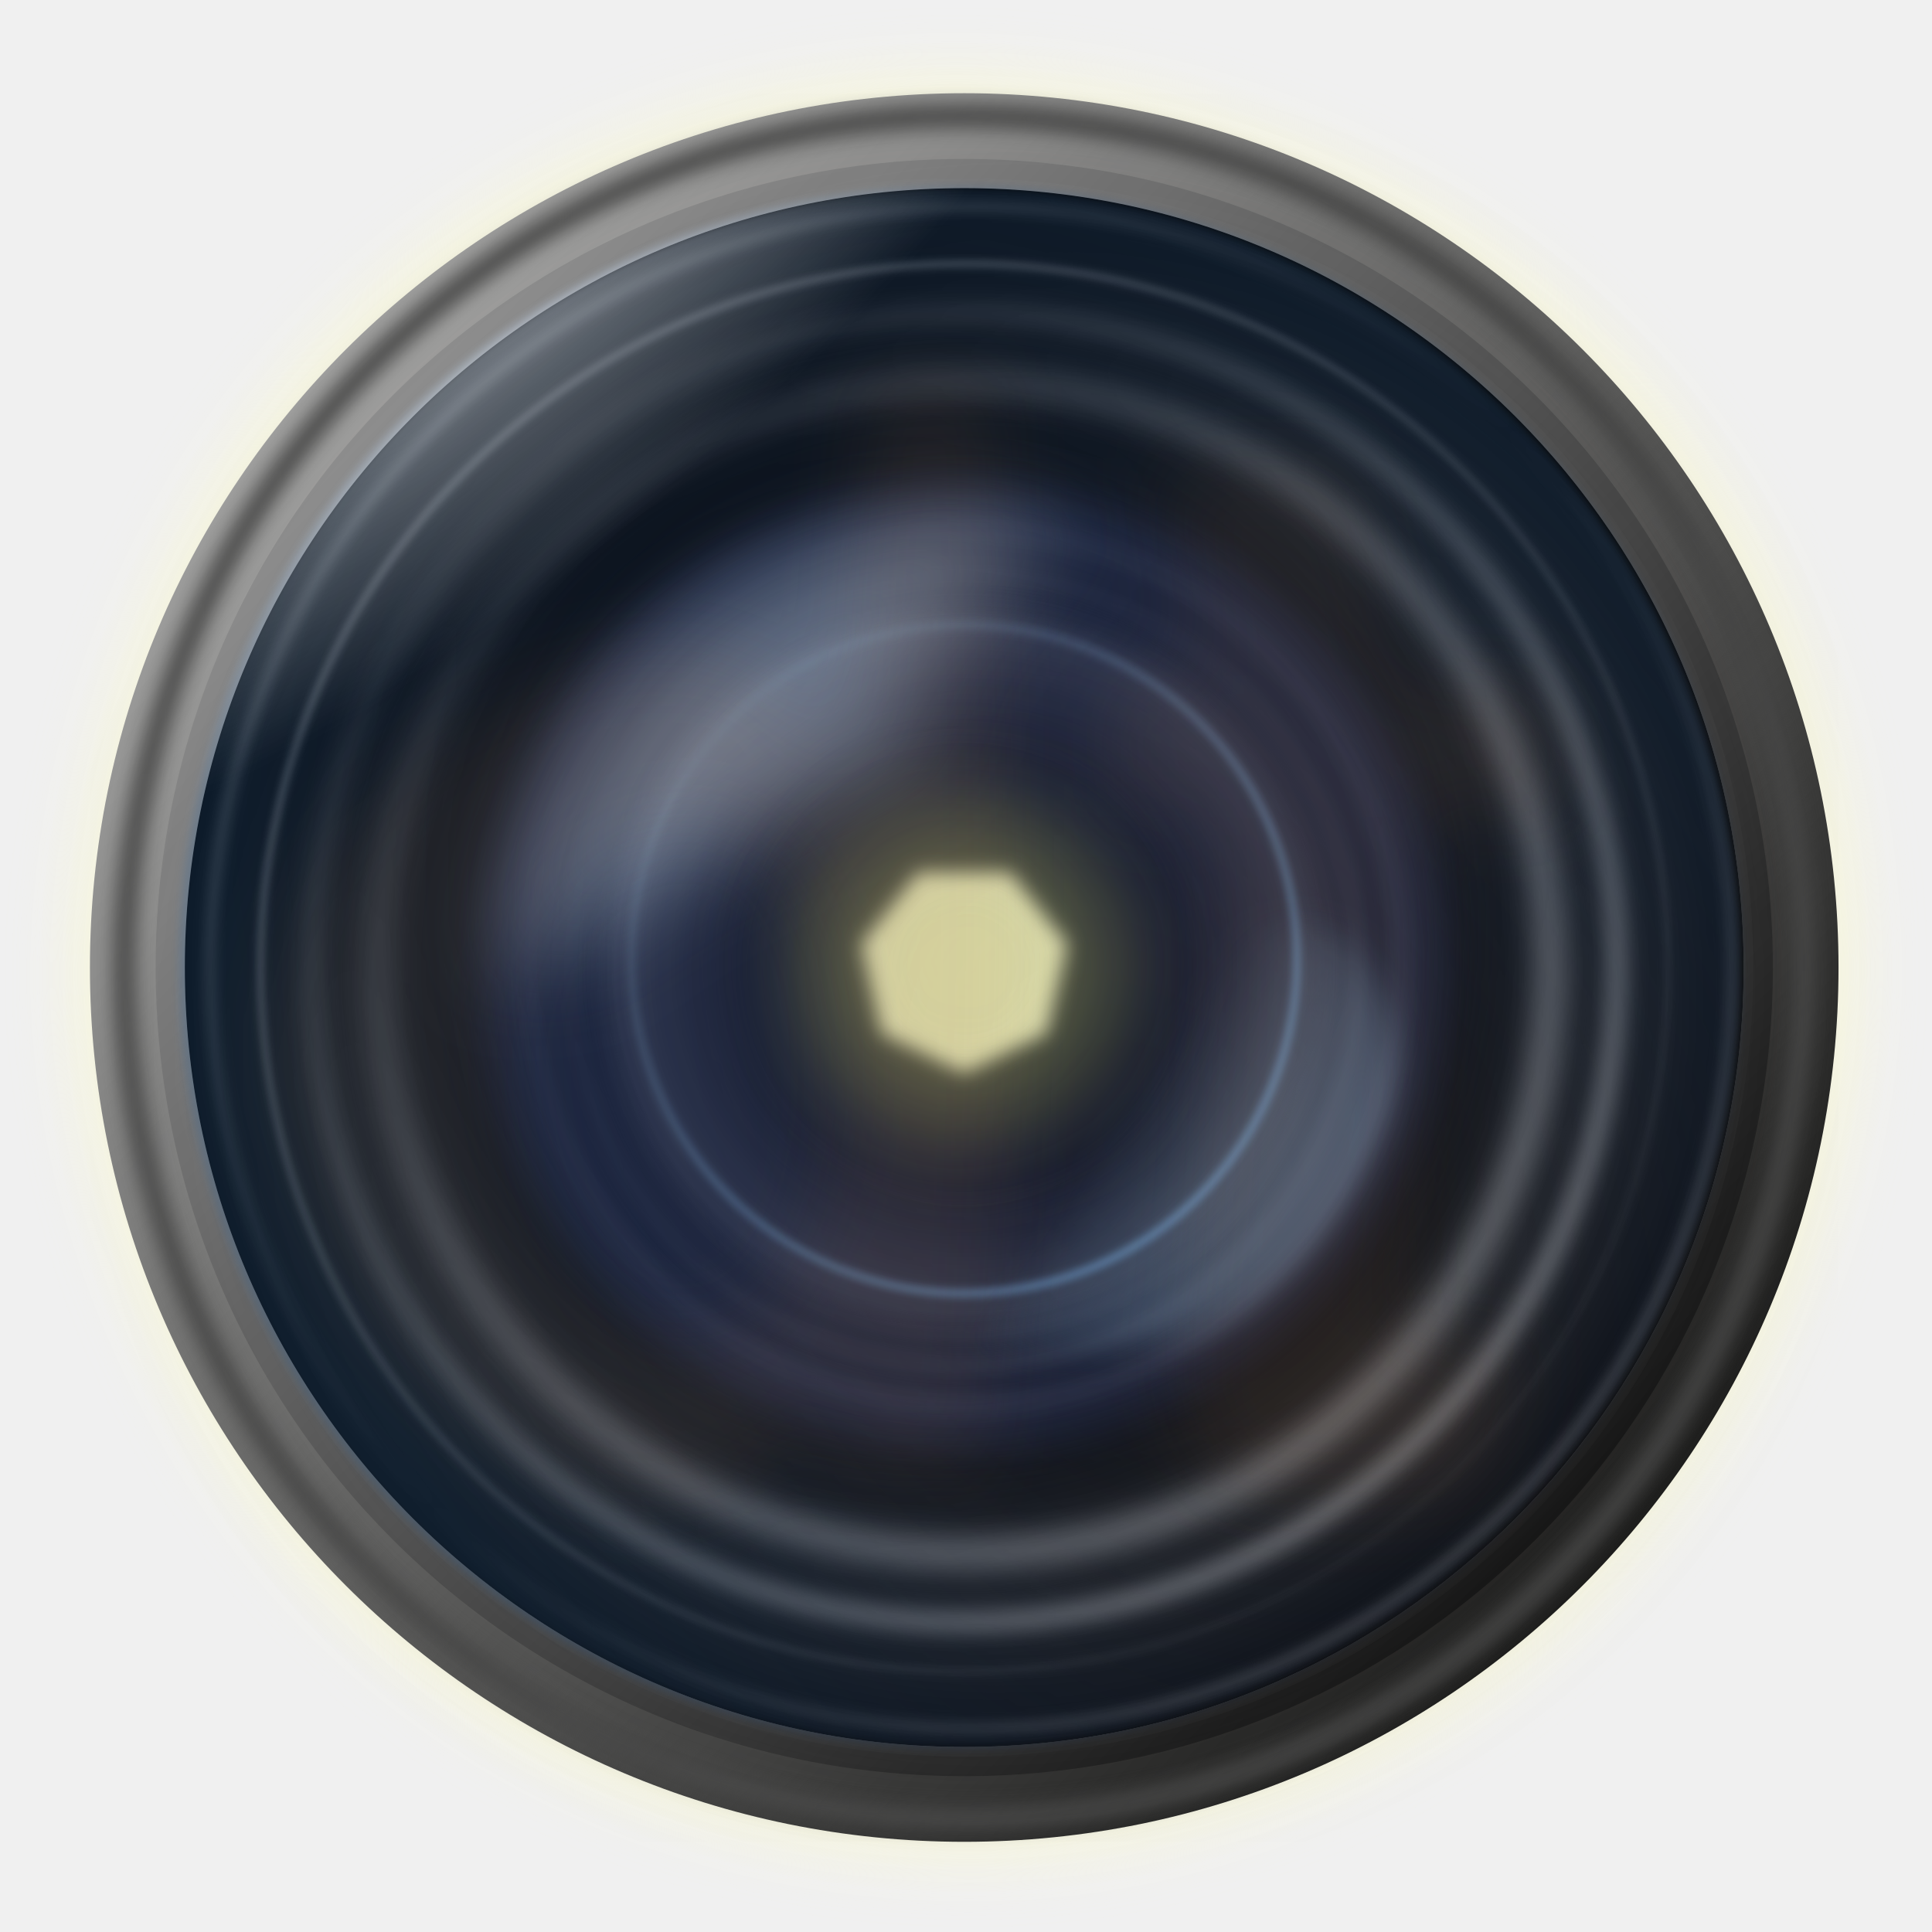
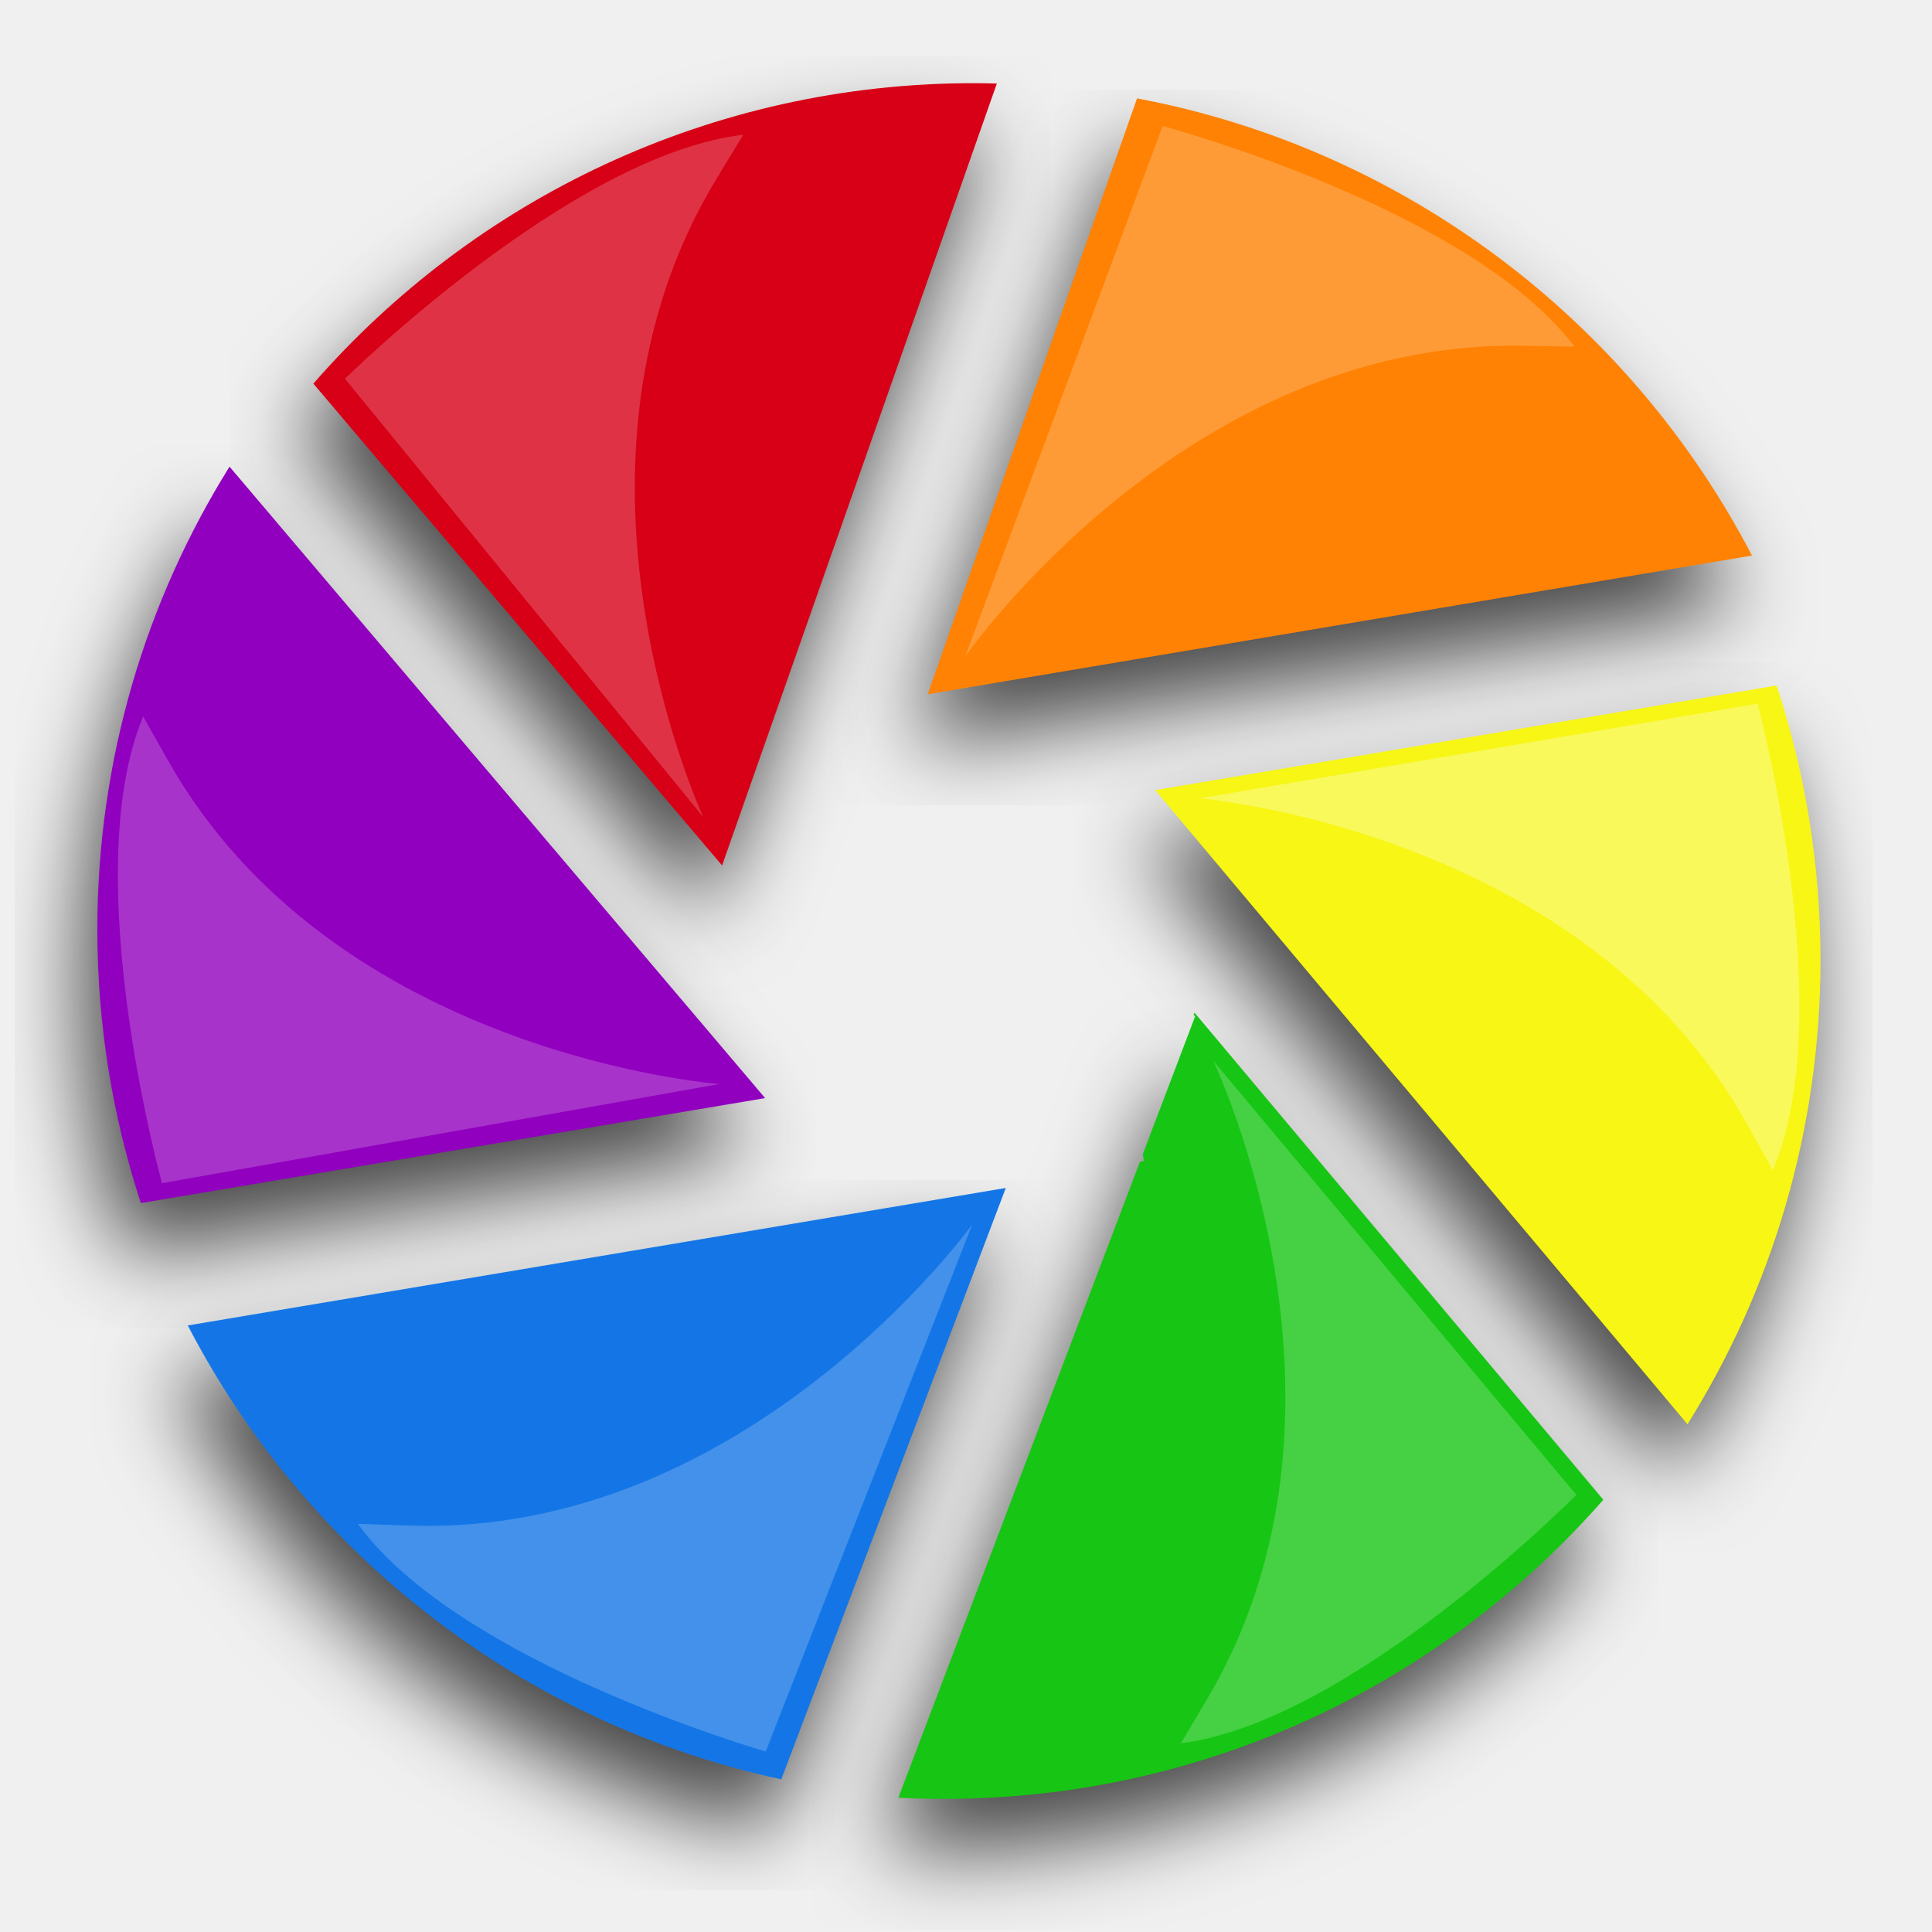
- <svg xmlns="http://www.w3.org/2000/svg" xmlns:xlink="http://www.w3.org/1999/xlink" width="249.793" height="249.79" id="svg2" version="1.1" style="display:inline">
+ <svg xmlns="http://www.w3.org/2000/svg" xmlns:xlink="http://www.w3.org/1999/xlink" width="512" height="512" id="svg2" version="1.1">
  <defs id="defs4">
-     <linearGradient id="linearGradient3771">
-       <stop style="stop-color:#fef6ba;stop-opacity:1;" offset="0" id="stop3773" />
-       <stop style="stop-color:#fefdcb;stop-opacity:0.422;" offset="1" id="stop3775" />
+     <linearGradient id="linearGradient3777">
+       <stop style="stop-color:#3233ff;stop-opacity:1;" offset="0" id="stop3779" />
+       <stop id="stop3781" offset="0.397" style="stop-color:#b400ff;stop-opacity:1;" />
+       <stop id="stop3783" offset="1" style="stop-color:#880c11;stop-opacity:1;" />
    </linearGradient>
-     <linearGradient id="linearGradient4771">
-       <stop style="stop-color:#000000;stop-opacity:1;" offset="0" id="stop4773" />
-       <stop style="stop-color:#000000;stop-opacity:0;" offset="1" id="stop4775" />
+     <linearGradient id="linearGradient3712">
+       <stop style="stop-color:#6e002e;stop-opacity:1;" offset="0" id="stop3714" />
+       <stop id="stop3716" offset="0.541" style="stop-color:#ff4800;stop-opacity:0" />
+       <stop id="stop3719" offset="1" style="stop-color:#ffc300;stop-opacity:1;" />
    </linearGradient>
-     <linearGradient id="linearGradient4706">
-       <stop style="stop-color:#000000;stop-opacity:1;" offset="0" id="stop4708" />
-       <stop style="stop-color:#7b7b7b;stop-opacity:0.966;" offset="1" id="stop4710" />
+     <linearGradient id="linearGradient3648">
+       <stop id="stop3650" offset="0" style="stop-color:#eb1414;stop-opacity:1;" />
+       <stop id="stop3652" offset="1" style="stop-color:#eb1414;stop-opacity:0;" />
    </linearGradient>
-     <linearGradient id="linearGradient4671">
-       <stop id="stop4673" offset="0" style="stop-color:#ffffff;stop-opacity:0.974;" />
-       <stop id="stop4675" offset="1" style="stop-color:#ffffff;stop-opacity:0;" />
+     <linearGradient id="linearGradient5445">
+       <stop style="stop-color:#73b7d4;stop-opacity:1;" offset="0" id="stop5447" />
+       <stop style="stop-color:#7883ad;stop-opacity:1;" offset="1" id="stop5449" />
    </linearGradient>
-     <linearGradient id="linearGradient4591">
-       <stop style="stop-color:#24357f;stop-opacity:0;" offset="0" id="stop4593" />
-       <stop style="stop-color:#2f67a4;stop-opacity:0.243;" offset="1" id="stop4595" />
+     <linearGradient id="linearGradient5417">
+       <stop id="stop3658" offset="0" style="stop-color:#6e002e;stop-opacity:1;" />
+       <stop style="stop-color:#ff4800;stop-opacity:1;" offset="0.603" id="stop3664" />
+       <stop style="stop-color:#ffc300;stop-opacity:1;" offset="1" id="stop5421" />
    </linearGradient>
-     <linearGradient id="linearGradient4547">
-       <stop style="stop-color:#787878;stop-opacity:1;" offset="0" id="stop4549" />
-       <stop style="stop-color:#787878;stop-opacity:0;" offset="1" id="stop4551" />
+     <linearGradient id="linearGradient3716">
+       <stop style="stop-color:#aeaeae;stop-opacity:1;" offset="0" id="stop3718" />
+       <stop id="stop3726" offset="0.25" style="stop-color:#8a8a8a;stop-opacity:1;" />
+       <stop id="stop3724" offset="0.5" style="stop-color:#717171;stop-opacity:1;" />
+       <stop style="stop-color:#222222;stop-opacity:1;" offset="1" id="stop3720" />
    </linearGradient>
-     <linearGradient id="linearGradient4505">
-       <stop style="stop-color:#787878;stop-opacity:0.603" offset="0" id="stop4507" />
-       <stop style="stop-color:#787878;stop-opacity:0;" offset="1" id="stop4509" />
+     <radialGradient xlink:href="#linearGradient3716-1" id="radialGradient3795-7" cx="261.859" cy="254.406" fx="261.859" fy="254.406" r="230.828" gradientTransform="matrix(1,0,0,0.9957355,0,1.084925)" gradientUnits="userSpaceOnUse" />
+     <linearGradient id="linearGradient3716-1">
+       <stop style="stop-color:#aeaeae;stop-opacity:1;" offset="0" id="stop3718-2" />
+       <stop id="stop3726-6" offset="0.25" style="stop-color:#8a8a8a;stop-opacity:1;" />
+       <stop id="stop3724-0" offset="0.5" style="stop-color:#717171;stop-opacity:1;" />
+       <stop style="stop-color:#313131;stop-opacity:1;" offset="1" id="stop3720-4" />
    </linearGradient>
-     <linearGradient id="linearGradient4465">
-       <stop id="stop4467" offset="0" style="stop-color:#888888;stop-opacity:1;" />
-       <stop id="stop4469" offset="1" style="stop-color:#e0e0e0;stop-opacity:0;" />
-     </linearGradient>
-     <linearGradient id="linearGradient4427">
-       <stop id="stop4429" offset="0" style="stop-color:#bbbbbb;stop-opacity:1;" />
-       <stop id="stop4431" offset="1" style="stop-color:#020202;stop-opacity:1" />
-     </linearGradient>
-     <linearGradient id="linearGradient4342">
-       <stop style="stop-color:#a7a7a7;stop-opacity:1;" offset="0" id="stop4344" />
-       <stop style="stop-color:#a7a7a7;stop-opacity:0;" offset="1" id="stop4346" />
-     </linearGradient>
-     <linearGradient id="linearGradient4284">
-       <stop id="stop4286" offset="0" style="stop-color:#a6cffc;stop-opacity:0.569;" />
-       <stop id="stop4288" offset="1" style="stop-color:#9fcee8;stop-opacity:0;" />
-     </linearGradient>
-     <linearGradient id="linearGradient3762">
-       <stop style="stop-color:#404040;stop-opacity:1" offset="0" id="stop3764" />
-       <stop style="stop-color:#404040;stop-opacity:0;" offset="1" id="stop3766" />
-     </linearGradient>
-     <linearGradient id="linearGradient3743">
-       <stop style="stop-color:#000000;stop-opacity:1;" offset="0" id="stop3745" />
-       <stop id="stop3751" offset="0.618" style="stop-color:#000000;stop-opacity:1;" />
-       <stop style="stop-color:#232323;stop-opacity:0.948;" offset="1" id="stop3747" />
-     </linearGradient>
-     <linearGradient id="linearGradient3733">
-       <stop style="stop-color:#74b2f4;stop-opacity:0.662" offset="0" id="stop3735" />
-       <stop style="stop-color:#9fcee8;stop-opacity:0;" offset="1" id="stop3737" />
-     </linearGradient>
-     <radialGradient xlink:href="#linearGradient3743" id="radialGradient3749" cx="383.359" cy="532.125" fx="383.359" fy="532.125" r="45.953" gradientTransform="matrix(1,0,0,1.00034,0,-0.1809334)" gradientUnits="userSpaceOnUse" />
-     <linearGradient xlink:href="#linearGradient3762" id="linearGradient3768" x1="416.929" y1="565.709" x2="349.777" y2="498.558" gradientUnits="userSpaceOnUse" />
-     <linearGradient xlink:href="#linearGradient3762-2" id="linearGradient3768-8" x1="416.929" y1="565.709" x2="349.777" y2="498.558" gradientUnits="userSpaceOnUse" />
-     <linearGradient id="linearGradient3762-2">
-       <stop style="stop-color:#404040;stop-opacity:1" offset="0" id="stop3764-4" />
-       <stop style="stop-color:#404040;stop-opacity:0;" offset="1" id="stop3766-0" />
-     </linearGradient>
-     <linearGradient y2="498.558" x2="349.777" y1="565.709" x1="416.929" gradientUnits="userSpaceOnUse" id="linearGradient3787" xlink:href="#linearGradient3762-2" />
-     <linearGradient y2="498.558" x2="349.777" y1="565.709" x1="416.929" gradientUnits="userSpaceOnUse" id="linearGradient3787-5" xlink:href="#linearGradient3762-2-4" />
-     <linearGradient id="linearGradient3762-2-4">
-       <stop style="stop-color:#404040;stop-opacity:1" offset="0" id="stop3764-4-9" />
-       <stop style="stop-color:#404040;stop-opacity:0;" offset="1" id="stop3766-0-1" />
-     </linearGradient>
-     <linearGradient xlink:href="#linearGradient3762-2-4" id="linearGradient3865" gradientUnits="userSpaceOnUse" x1="416.929" y1="565.709" x2="349.777" y2="498.558" />
-     <filter id="filter4014" color-interpolation-filters="sRGB">
-       <feGaussianBlur stdDeviation="0.599" id="feGaussianBlur4016" />
+     <filter id="filter3873">
+       <feGaussianBlur stdDeviation="11.392" id="feGaussianBlur3875" />
    </filter>
-     <filter id="filter4042" color-interpolation-filters="sRGB">
-       <feGaussianBlur stdDeviation="0.505" id="feGaussianBlur4044" />
-     </filter>
-     <filter id="filter4258" color-interpolation-filters="sRGB">
-       <feGaussianBlur stdDeviation="0.728" id="feGaussianBlur4260" />
-     </filter>
-     <filter id="filter4262" color-interpolation-filters="sRGB">
-       <feGaussianBlur stdDeviation="0.807" id="feGaussianBlur4264" />
-     </filter>
-     <filter id="filter4266" color-interpolation-filters="sRGB">
-       <feGaussianBlur stdDeviation="0.867" id="feGaussianBlur4268" />
-     </filter>
-     <filter id="filter4270" color-interpolation-filters="sRGB">
-       <feGaussianBlur stdDeviation="1.239" id="feGaussianBlur4272" />
-     </filter>
-     <filter id="filter4298" color-interpolation-filters="sRGB">
-       <feGaussianBlur stdDeviation="2.19" id="feGaussianBlur4300" />
-     </filter>
-     <linearGradient xlink:href="#linearGradient4342" id="linearGradient4348" x1="465.675" y1="614.456" x2="301.031" y2="449.811" gradientUnits="userSpaceOnUse" />
-     <linearGradient xlink:href="#linearGradient4342-8" id="linearGradient4348-6" x1="465.675" y1="614.456" x2="301.031" y2="449.811" gradientUnits="userSpaceOnUse" />
-     <linearGradient id="linearGradient4342-8">
-       <stop style="stop-color:#a7a7a7;stop-opacity:1;" offset="0" id="stop4344-9" />
-       <stop id="stop4415" offset="0.5" style="stop-color:#a7a7a7;stop-opacity:0;" />
-       <stop style="stop-color:#a7a7a7;stop-opacity:1;" offset="1" id="stop4346-8" />
-     </linearGradient>
-     <linearGradient y2="449.811" x2="301.031" y1="614.456" x1="465.675" gradientUnits="userSpaceOnUse" id="linearGradient4367" xlink:href="#linearGradient4342-8" />
-     <filter id="filter4392" color-interpolation-filters="sRGB">
-       <feGaussianBlur stdDeviation="0.679" id="feGaussianBlur4394" />
-     </filter>
-     <linearGradient xlink:href="#linearGradient4342-9" id="linearGradient4348-1" x1="465.675" y1="614.456" x2="301.031" y2="449.811" gradientUnits="userSpaceOnUse" />
-     <linearGradient id="linearGradient4342-9">
-       <stop style="stop-color:#a7a7a7;stop-opacity:1;" offset="0" id="stop4344-7" />
-       <stop style="stop-color:#a7a7a7;stop-opacity:0;" offset="1" id="stop4346-0" />
-     </linearGradient>
-     <linearGradient xlink:href="#linearGradient4427" id="linearGradient4425" x1="271.339" y1="420.119" x2="474.653" y2="619.276" gradientUnits="userSpaceOnUse" />
-     <linearGradient xlink:href="#linearGradient4465" id="linearGradient4449" x1="460.614" y1="609.395" x2="306.091" y2="454.872" gradientUnits="userSpaceOnUse" />
-     <filter id="filter4471" color-interpolation-filters="sRGB">
-       <feGaussianBlur stdDeviation="1.894" id="feGaussianBlur4473" />
-     </filter>
-     <filter id="filter4481" color-interpolation-filters="sRGB">
-       <feGaussianBlur stdDeviation="1.4" id="feGaussianBlur4483" />
-     </filter>
-     <linearGradient xlink:href="#linearGradient4342-9" id="linearGradient4499" x1="472.061" y1="620.841" x2="305.385" y2="443.426" gradientUnits="userSpaceOnUse" />
-     <linearGradient xlink:href="#linearGradient4505" id="linearGradient4511" x1="489.822" y1="639.613" x2="292.541" y2="441.321" gradientUnits="userSpaceOnUse" />
-     <filter id="filter4513" x="-0.199" width="1.398" y="-0.199" height="1.398" color-interpolation-filters="sRGB">
-       <feGaussianBlur stdDeviation="13.413" id="feGaussianBlur4515" />
-     </filter>
-     <filter id="filter4543" color-interpolation-filters="sRGB">
-       <feGaussianBlur stdDeviation="0.455" id="feGaussianBlur4545" />
-     </filter>
-     <linearGradient xlink:href="#linearGradient4547" id="linearGradient4553" x1="290.766" y1="439.547" x2="475.94" y2="624.721" gradientUnits="userSpaceOnUse" />
-     <filter id="filter4581" x="-0.209" width="1.418" y="-0.241" height="1.483" color-interpolation-filters="sRGB">
-       <feGaussianBlur stdDeviation="6.119" id="feGaussianBlur4583" />
-     </filter>
-     <radialGradient xlink:href="#linearGradient4591" id="radialGradient4597" cx="415.95" cy="462.612" fx="415.95" fy="462.612" r="102.352" gradientUnits="userSpaceOnUse" gradientTransform="matrix(0.8534476,1.186377,-0.8117756,0.5839695,428.8988,-207.9196)" />
-     <linearGradient xlink:href="#linearGradient3733" id="linearGradient4599" gradientUnits="userSpaceOnUse" x1="434.866" y1="583.646" x2="331.84" y2="480.621" />
-     <linearGradient xlink:href="#linearGradient4284" id="linearGradient4601" gradientUnits="userSpaceOnUse" x1="439.08" y1="581.891" x2="399.684" y2="554.206" />
-     <filter id="filter4619" color-interpolation-filters="sRGB">
-       <feGaussianBlur stdDeviation="2.836" id="feGaussianBlur4621" />
-     </filter>
-     <radialGradient xlink:href="#linearGradient4591-1" id="radialGradient4597-5" cx="415.95" cy="462.612" fx="415.95" fy="462.612" r="102.352" gradientUnits="userSpaceOnUse" gradientTransform="matrix(0.8534476,1.186377,-0.8117756,0.5839695,428.8988,-207.9196)" />
-     <linearGradient id="linearGradient4591-1">
-       <stop style="stop-color:#24357f;stop-opacity:0;" offset="0" id="stop4593-2" />
-       <stop style="stop-color:#2f67a4;stop-opacity:0.243;" offset="1" id="stop4595-2" />
-     </linearGradient>
-     <filter color-interpolation-filters="sRGB" id="filter4042-1">
-       <feGaussianBlur stdDeviation="0.505" id="feGaussianBlur4044-2" />
-     </filter>
-     <radialGradient xlink:href="#linearGradient4671" id="radialGradient4669" cx="284.69" cy="533.443" fx="284.69" fy="533.443" r="102.227" gradientUnits="userSpaceOnUse" gradientTransform="matrix(-0.9006749,0.8099908,-0.2888861,-0.3212289,735.2987,370.6674)" />
-     <filter id="filter4687" x="-0.36" width="1.72" y="-0.36" height="1.72" color-interpolation-filters="sRGB">
-       <feGaussianBlur stdDeviation="6.419" id="feGaussianBlur4689" />
-     </filter>
-     <linearGradient xlink:href="#linearGradient4706" id="linearGradient4712" x1="311.637" y1="445.26" x2="492.444" y2="642.74" gradientUnits="userSpaceOnUse" />
-     <filter id="filter4722" color-interpolation-filters="sRGB">
-       <feGaussianBlur stdDeviation="1.361" id="feGaussianBlur4724" />
-     </filter>
-     <filter id="filter3767" color-interpolation-filters="sRGB">
-       <feGaussianBlur stdDeviation="3.906" id="feGaussianBlur3769" />
-     </filter>
-     <radialGradient xlink:href="#linearGradient3771" id="radialGradient3777" cx="133.212" cy="122.27" fx="133.212" fy="122.27" r="126.861" gradientTransform="matrix(1,0,0,1.002803,0,-0.3427186)" gradientUnits="userSpaceOnUse" />
-     <filter id="filter3802" color-interpolation-filters="sRGB">
-       <feGaussianBlur stdDeviation="3.659" id="feGaussianBlur3804" />
-     </filter>
+     <radialGradient xlink:href="#linearGradient3716-1" id="radialGradient3831" cx="-98.995" cy="-98.132" fx="-98.995" fy="-98.132" r="255.901" gradientTransform="matrix(1,0,0,0.887301,0,-11.0594)" gradientUnits="userSpaceOnUse" />
  </defs>
-   <g id="layer4" transform="translate(-7.779858,2.088718)" style="display:inline">
-     <rect style="opacity:0.958;fill:none;stroke:none" id="rect3779" width="281.429" height="306.429" x="-25.714" y="-31.995" transform="translate(6.350951,-4.946244)" />
-     <path style="opacity:0.958;fill:url(#radialGradient3777);fill-opacity:1;fill-rule:nonzero;stroke:none;display:inline;filter:url(#filter3767)" d="M 51.446,40.146 C 73.072,18.446 101.939,7.393 132.447,7.646 c 30.508,0.253 63.154,14.106 83.964,35.714 20.811,21.608 31.584,49.579 31.786,79.643 0.202,30.063 -13.592,61.043 -35.357,82.465 -21.765,21.421 -50.76,33.05 -80.393,32.857 C 102.814,238.132 74.807,227.878 52.875,206.896 30.942,185.915 16.806,153.991 17.161,123.003 17.515,92.015 29.82,61.845 51.446,40.146 z" id="rect3741" />
-   </g>
-   <g id="layer2" style="display:inline" transform="translate(-258.6862,-407.0419)">
-     <path style="fill:#000000;fill-opacity:1;fill-rule:nonzero;stroke:none" d="m 383.344,427.594 c -57.742,0 -104.531,46.789 -104.531,104.531 0,57.742 46.789,104.562 104.531,104.562 57.742,0 104.562,-46.821 104.562,-104.562 0,-57.742 -46.821,-104.531 -104.562,-104.531 z m 0,73.594 c 15.9,0 28.812,13.848 28.812,30.938 0,17.089 -12.912,30.938 -28.812,30.938 -15.9,0 -28.781,-13.848 -28.781,-30.938 0,-17.089 12.881,-30.938 28.781,-30.938 z" id="path3753" />
-     <path style="fill:url(#radialGradient3749);fill-opacity:1;fill-rule:nonzero;stroke:none;filter:url(#filter4270)" d="m 383.344,486.156 c -25.384,0 -45.938,20.585 -45.938,45.969 0,25.384 20.553,45.969 45.938,45.969 25.384,0 45.969,-20.585 45.969,-45.969 0,-25.384 -20.585,-45.969 -45.969,-45.969 z m -5.906,33.688 11.844,0 7.375,9.25 L 394,540.625 l -10.656,5.156 -10.656,-5.156 -2.625,-11.531 7.375,-9.25 z" id="path2920" />
-     <path style="fill:none;stroke:url(#linearGradient3768);stroke-width:0.63;stroke-miterlimit:4;stroke-opacity:0.961;stroke-dasharray:none;filter:url(#filter4266)" id="path3760" d="m 416.429,532.134 a 33.076,33.076 0 1 1 -66.151,0 33.076,33.076 0 1 1 66.151,0 z" transform="matrix(1.428526,0,0,1.428526,-164.3703,-228.033)" />
-     <path transform="matrix(1.534892,0,0,1.534892,-205.146,-284.3075)" style="fill:none;stroke:url(#linearGradient3787);stroke-width:0.586;stroke-miterlimit:4;stroke-opacity:0.961;stroke-dasharray:none;display:inline;filter:url(#filter4262)" id="path3760-9" d="m 416.429,532.134 a 33.076,33.076 0 1 1 -66.151,0 33.076,33.076 0 1 1 66.151,0 z" />
-     <path transform="matrix(1.702039,0,0,1.702039,-268.91,-373.5783)" style="fill:none;stroke:url(#linearGradient3865);stroke-width:0.529;stroke-miterlimit:4;stroke-opacity:0.961;stroke-dasharray:none;display:inline;filter:url(#filter4258)" id="path3760-9-9" d="m 416.429,532.134 a 33.076,33.076 0 1 1 -66.151,0 33.076,33.076 0 1 1 66.151,0 z" />
-     <path style="opacity:0.565;fill:none;stroke:url(#linearGradient4348);stroke-opacity:0.961" id="path4340" d="m 465.175,532.134 a 81.822,81.822 0 1 1 -163.645,0 81.822,81.822 0 1 1 163.645,0 z" transform="matrix(1.239279,0,0,1.239279,-91.72812,-127.3282)" />
-     <path style="opacity:0.565;fill:none;stroke:url(#linearGradient4367);stroke-opacity:0.961;display:inline;filter:url(#filter4392)" id="path4340-8" d="m 465.175,532.134 a 81.822,81.822 0 1 1 -163.645,0 81.822,81.822 0 1 1 163.645,0 z" transform="matrix(1.202467,0,0,1.202467,-76.72559,-107.7392)" />
-     <path style="opacity:0.937;fill:none;stroke:url(#linearGradient4425);stroke-width:12;stroke-linecap:round;stroke-linejoin:round;stroke-miterlimit:4;stroke-opacity:1;stroke-dasharray:none" id="path4417" d="m 487.867,532.134 a 104.514,104.514 0 1 1 -209.029,0 104.514,104.514 0 1 1 209.029,0 z" transform="matrix(1.022851,0,0,1.022851,-8.760065,-12.15988)" />
-     <path style="fill:none;stroke:url(#linearGradient4449);stroke-width:3;stroke-linecap:round;stroke-linejoin:round;stroke-miterlimit:4;stroke-opacity:1;stroke-dasharray:none;filter:url(#filter4471)" id="path4441" d="m 459.114,532.134 a 75.761,75.761 0 1 1 -151.523,0 75.761,75.761 0 1 1 151.523,0 z" />
-     <path style="fill:none;stroke:url(#linearGradient4499);stroke-width:2;stroke-linecap:round;stroke-linejoin:round;stroke-miterlimit:4;stroke-opacity:1;stroke-dasharray:none;filter:url(#filter4481)" id="path4475" d="m 467.701,532.134 a 84.348,84.348 0 1 1 -168.695,0 84.348,84.348 0 1 1 168.695,0 z" />
-     <path style="fill:none;stroke:url(#linearGradient4511);stroke-width:20;stroke-linecap:round;stroke-linejoin:round;stroke-miterlimit:4;stroke-opacity:1;stroke-dasharray:none;filter:url(#filter4513)" id="path4503" d="m 464.165,532.134 a 80.812,80.812 0 1 1 -161.624,0 80.812,80.812 0 1 1 161.624,0 z" />
-     <path style="opacity:0.603;fill:none;stroke:url(#linearGradient4553);stroke-width:1;stroke-linecap:round;stroke-linejoin:round;stroke-miterlimit:4;stroke-opacity:1;stroke-dasharray:none;filter:url(#filter4543)" id="path4517" d="m 474.348,532.134 a 90.995,90.995 0 1 1 -181.99,0 90.995,90.995 0 1 1 181.99,0 z" />
-     <path style="opacity:0.958;fill:none;stroke:url(#linearGradient4712);stroke-width:1.6;stroke-miterlimit:4;stroke-opacity:1;stroke-dasharray:none;filter:url(#filter4722)" id="path4704" d="m 491.944,532.134 a 108.591,110.107 0 1 1 -217.183,0 108.591,110.107 0 1 1 217.183,0 z" />
-   </g>
-   <g id="layer3" style="display:inline" transform="translate(-258.6862,-407.0419)">
-     <path style="fill:url(#radialGradient4597);fill-opacity:1;fill-rule:nonzero;stroke:none;filter:url(#filter4042)" id="path2924" d="m 484.368,532.134 a 101.015,101.015 0 1 1 -202.031,0 101.015,101.015 0 1 1 202.031,0 z" transform="translate(-0.5630416,1.6660156e-5)" />
-     <path style="opacity:0.565;fill:#6a7ed5;fill-opacity:0.352;fill-rule:nonzero;stroke:none;filter:url(#filter4619)" id="path4320" d="m 445.477,532.134 a 62.124,62.124 0 1 1 -124.249,0 62.124,62.124 0 1 1 124.249,0 z" />
-     <path style="opacity:0.565;fill:#c7dcef;fill-opacity:0.687;fill-rule:nonzero;stroke:none;filter:url(#filter4581)" d="m 325.884,532.134 c 3.749,-2.131 7.238,-4.134 11.688,-6.531 6.913,-3.725 14.255,-7.487 20.719,-10.375 3.232,-1.444 6.244,-2.696 8.875,-3.594 2.631,-0.898 4.889,-1.436 6.594,-1.562 1.705,-0.126 2.859,-0.354 3.656,-0.688 0.797,-0.333 1.247,-0.799 1.5,-1.375 0.505,-1.152 0.276,-2.82 0.781,-5.156 0.253,-1.168 0.672,-2.483 1.469,-4 0.797,-1.517 1.952,-3.223 3.656,-5.125 1.705,-1.902 3.962,-4.022 6.938,-6.344 2.818,-2.199 6.413,-4.611 10.688,-7.219 -4.83,-1.205 -9.859,-1.938 -15.062,-1.938 -31.513,0 -57.465,23.496 -61.5,53.906 z" id="path3698" transform="matrix(0.993635,-0.1126476,0.1126476,0.993635,-58.14552,42.65902)" />
-     <path style="fill:none;stroke:url(#linearGradient4599);filter:url(#filter4014)" id="path3731" d="m 434.366,532.134 a 51.013,51.013 0 1 1 -102.025,0 51.013,51.013 0 1 1 102.025,0 z" transform="matrix(0.8431218,0,0,0.8431218,60.13972,82.39159)" />
-     <path style="fill:url(#linearGradient4601);fill-opacity:1;stroke:none;filter:url(#filter4298)" d="m 383.353,581.126 c 0,0 11.112,2.02 25.254,-0.505 14.142,-2.525 23.739,-17.678 25.759,-21.718 2.02,-4.041 8.586,-14.142 1.515,-26.769 -7.071,-12.627 -29.294,0 -30.81,0 -1.515,0 4.546,25.759 -21.718,48.992 z" id="path4274" />
-     <path style="opacity:0.65;fill:url(#radialGradient4669);fill-opacity:1;fill-rule:nonzero;stroke:none;display:inline;filter:url(#filter4042-1)" id="path2924-1" d="m 484.368,532.134 a 101.015,101.015 0 1 1 -202.031,0 101.015,101.015 0 1 1 202.031,0 z" transform="translate(-0.4957315,1.6660156e-5)" />
-     <path style="opacity:0.958;fill:#d2d56a;fill-opacity:0.352;fill-rule:nonzero;stroke:none;filter:url(#filter4687)" id="path4677" d="m 398.97,547.751 -18.09,6.33 -16.228,-10.197 -2.146,-19.045 13.552,-13.552 19.045,2.146 10.197,16.228 -6.33,18.09 z" />
-     <path style="font-size:9px;font-style:normal;font-variant:normal;font-weight:bold;font-stretch:normal;text-align:center;line-height:125%;writing-mode:lr-tb;text-anchor:middle;fill:none;stroke:none;font-family:AlMateen;-inkscape-font-specification:AlMateen Bold" d="m 289.459,485.934 c 0,0 27.702,-59.045 93.894,-59.112 66.192,-0.068 94.836,59.112 94.836,59.112" id="path4695" />
-     <g style="font-size:144px;font-style:normal;font-variant:normal;font-weight:bold;font-stretch:normal;text-align:center;line-height:125%;writing-mode:lr-tb;text-anchor:middle;fill:#ce8857;fill-opacity:0.088;stroke:none;filter:url(#filter3802);font-family:AlMateen;-inkscape-font-specification:AlMateen Bold" id="text3783" transform="matrix(1.33982,0,0,1.33982,-128.1793,-179.7261)">
-       <path d="m 351.806,583.416 c -5.167,-0.035 -10.222,-1.947 -15.513,-5.714 -5.24,-3.766 -10.239,-8.79 -14.406,-15.053 -4.113,-6.317 -6.977,-13.281 -7.618,-20.877 -0.327,-3.878 -0.037,-7.567 0.864,-11.067 0.901,-3.5 2.41,-6.812 4.442,-9.939 4.066,-6.307 9.705,-11.213 15.775,-14.749 3.069,-1.795 6.086,-3.141 9.006,-4.04 2.92,-0.899 5.743,-1.351 8.491,-1.355 4.182,-0.005 7.461,0.934 10.224,2.829 2.763,1.895 5.009,4.745 6.884,8.554 0.512,-12.468 1.388,-24.926 2.779,-37.421 4.008,-0.074 7.8,-0.153 11.798,-0.227 0.619,8.838 1.046,17.64 1.323,26.428 0.277,8.788 0.403,17.563 0.362,26.347 -0.041,8.784 -0.249,17.578 -0.697,26.406 -0.449,8.828 -1.139,17.689 -2.201,26.609 -5.08,0.014 -9.974,0.017 -14.966,0.008 0.127,-2.658 0.23,-5.312 0.317,-7.962 -2.075,3.757 -4.469,6.578 -7.231,8.451 -2.762,1.873 -5.886,2.799 -9.632,2.773 z m 3.243,-65.941 c -2.274,-1.4e-4 -4.446,0.571 -6.491,1.713 -2.045,1.142 -3.963,2.856 -5.677,5.144 -1.685,2.261 -2.992,4.856 -3.837,7.789 -0.845,2.933 -1.225,6.204 -1.108,9.816 0.231,7.17 2.332,13.056 5.598,17.641 3.314,4.532 7.099,6.816 11.363,6.832 2.154,0.008 4.039,-0.546 5.721,-1.661 1.682,-1.115 3.16,-2.79 4.461,-5.023 2.645,-4.52 4.05,-10.328 4.146,-17.403 0.101,-7.451 -1.111,-13.436 -3.644,-17.973 -2.532,-4.59 -5.886,-6.876 -10.531,-6.876 z" id="path3788" style="fill:#ce8857;fill-opacity:0.088" />
-       <path d="m 438.156,503.235 c 0.968,4.5 1.659,8.99 2.1,13.475 -5.066,-0.009 -9.771,-0.013 -14.18,-0.012 1.236,14.144 0.462,28.249 -1.914,42.471 -0.584,3.495 -0.585,5.811 0.134,6.937 0.778,1.126 2.661,1.679 5.874,1.657 1.134,-0.008 2.978,-0.182 5.653,-0.522 -1.207,4.766 -2.617,9.55 -4.219,14.357 -4.191,1.067 -8.704,1.626 -13.376,1.667 -3.394,0.03 -6.078,-0.335 -8.224,-1.092 -2.146,-0.757 -3.754,-1.907 -4.923,-3.445 -2.34,-3.076 -2.958,-7.707 -2.133,-13.862 2.163,-16.142 2.837,-32.123 1.957,-48.129 -3.128,0.011 -6.115,0.022 -9.006,0.035 -0.157,-4.496 -0.401,-8.993 -0.737,-13.495 2.756,-0.015 5.611,-0.029 8.612,-0.04 -0.79,-6.971 -1.906,-13.957 -3.407,-20.972 5.337,-0.037 11.313,-0.059 18.339,-0.054 2.459,7.032 4.278,14.025 5.555,20.996 4.301,0.003 8.911,0.012 13.896,0.029 z" id="path3790" style="fill:#ce8857;fill-opacity:0.088" />
+   <g id="layer1" transform="translate(0,-540.3622)">
+     <g id="g3737" transform="translate(-709.1271,129.2995)">
+       <path id="path3735" d="m 963.221,446.727 c -69.853,0 -132.478,30.831 -175.062,79.625 l 108.312,127.688 72.812,-207.219 c -2.016,-0.052 -4.034,-0.094 -6.062,-0.094 z" style="opacity:0.7;fill:#000000;fill-opacity:1;stroke:none;filter:url(#filter3873)" />
+       <path id="path3733" d="m 1006.44,450.758 -55.469,157.906 218.438,-36.75 c -32.354,-62.135 -91.959,-107.793 -162.969,-121.156 z" style="opacity:0.7;fill:#000000;fill-opacity:1;stroke:none;filter:url(#filter3873)" />
+       <path id="path3731" d="m 765.94,548.352 c -22.197,35.616 -35.031,77.661 -35.031,122.719 0,25.292 4.061,49.643 11.531,72.438 l 165.437,-27.812 -141.938,-167.344 z" style="opacity:0.7;fill:#000000;fill-opacity:1;stroke:none;filter:url(#filter3873)" />
+       <path id="path3729" d="m 1175.94,606.352 -164.688,27.719 141.062,168.062 c 22.335,-35.689 35.25,-77.859 35.25,-123.062 0,-25.403 -4.09,-49.838 -11.625,-72.719 z" style="opacity:0.7;fill:#000000;fill-opacity:1;stroke:none;filter:url(#filter3873)" />
+       <path id="path3727" d="m 1021.659,693.039 -0.25,0.688 0.469,0.188 -13.906,36.625 0.281,1.812 -1.031,0.188 -64.031,168.563 c 3.989,0.204 7.992,0.312 12.031,0.312 69.687,0 132.194,-30.688 174.781,-79.281 L 1021.659,693.039 z" style="opacity:0.7;fill:#000000;fill-opacity:1;stroke:none;filter:url(#filter3873)" />
+       <path id="path3714-9" d="m 971.659,739.508 -216.781,36.438 c 31.424,60.568 88.738,105.545 157.281,120.281 l 59.5,-156.719 z" style="opacity:0.7;fill:#000000;fill-opacity:1;stroke:none;filter:url(#filter3873)" />
    </g>
+     <path style="fill:#d70016;fill-opacity:1;fill-rule:nonzero;stroke:none" d="m 258.109,562.404 c -69.853,0 -132.478,30.831 -175.062,79.625 l 108.312,127.688 72.812,-207.219 c -2.016,-0.052 -4.034,-0.094 -6.062,-0.094 z" id="path3755" />
+     <path style="fill:#ff8204;fill-opacity:1;fill-rule:nonzero;stroke:none;stroke-opacity:1" d="m 301.328,566.435 -55.469,157.906 218.438,-36.75 C 431.942,625.456 372.338,579.798 301.328,566.435 z" id="path3753" />
+     <path style="fill:#f7f615;fill-opacity:1;fill-rule:nonzero;stroke:none;stroke-opacity:1" d="m 470.828,722.029 -164.688,27.719 141.062,168.062 c 22.335,-35.689 35.25,-77.859 35.25,-123.062 0,-25.403 -4.09,-49.838 -11.625,-72.719 z" id="path3749" />
+     <path style="fill:#17c514;fill-opacity:1;fill-rule:nonzero;stroke:none" d="m 316.547,808.716 -0.25,0.688 0.469,0.188 -13.906,36.625 0.281,1.812 -1.031,0.188 -64.031,168.562 c 3.989,0.204 7.992,0.312 12.031,0.312 69.687,0 132.194,-30.688 174.781,-79.281 L 316.547,808.716 z" id="path3747" />
+     <path style="fill:#1476e6;fill-opacity:1;fill-rule:nonzero;stroke:none" d="M 266.547,855.185 49.765,891.622 C 81.19,952.19 138.503,997.168 207.047,1011.904 l 59.5,-156.719 z" id="path3714" />
+     <path style="fill:#9100be;fill-opacity:1;fill-rule:nonzero;stroke:none" d="m 60.828,664.029 c -22.197,35.616 -35.031,77.661 -35.031,122.719 0,25.292 4.061,49.643 11.531,72.438 L 202.765,831.372 60.828,664.029 z" id="path3751" />
+     <path style="fill:#ffffff;stroke:none;stroke-width:1px;stroke-linecap:butt;stroke-linejoin:miter;stroke-opacity:1;fill-opacity:1;opacity:0.2" d="m 91.419,100.363 94.954,116.168 c 0,0 -43.083,-92.613 3.536,-169.201 l 7.071,-11.617 C 151.464,40.972 91.46,100.394 91.419,100.363 z" id="path3840" transform="translate(0,540.3622)" />
+     <path style="opacity:0.2;fill:#ffffff;fill-opacity:1;stroke:none" d="m 308.132,573.742 -52.345,140.61 c 0,0 58.197,-83.943 147.843,-82.363 l 13.597,0.24 C 389.711,595.593 308.126,573.794 308.132,573.742 z" id="path3840-0" />
+     <path style="opacity:0.2;fill:#ffffff;fill-opacity:1;stroke:none" d="M 42.929,853.924 190.646,827.638 c 0,0 -101.866,-7.524 -146.015,-85.562 L 37.934,730.24 c -17.594,42.306 5.043,123.663 4.995,123.684 z" id="path3840-0-4" />
+     <path style="opacity:0.2;fill:#ffffff;fill-opacity:1;stroke:none" d="m 202.915,1004.534 54.745,-139.693 c 0,0 -59.626,82.934 -149.232,79.819 l -13.591,-0.472 c 26.885,37.101 108.085,60.295 108.079,60.347 z" id="path3840-0-4-9" />
+     <path style="opacity:0.2;fill:#ffffff;fill-opacity:1;stroke:none" d="M 417.759,936.526 321.499,821.437 c 0,0 44.126,92.12 -1.625,169.23 l -6.939,11.696 c 45.453,-5.773 104.782,-65.868 104.824,-65.837 z" id="path3840-0-4-9-4" />
+     <path style="fill:#ffffff;fill-opacity:1;stroke:none;opacity:0.3" d="m 465.81,726.835 -147.922,25.105 c 0,0 101.802,8.338 145.327,86.726 l 6.602,11.89 c 17.931,-42.164 -4.055,-123.699 -4.007,-123.72 z" id="path3840-0-4-9-4-6" />
  </g>
</svg>
